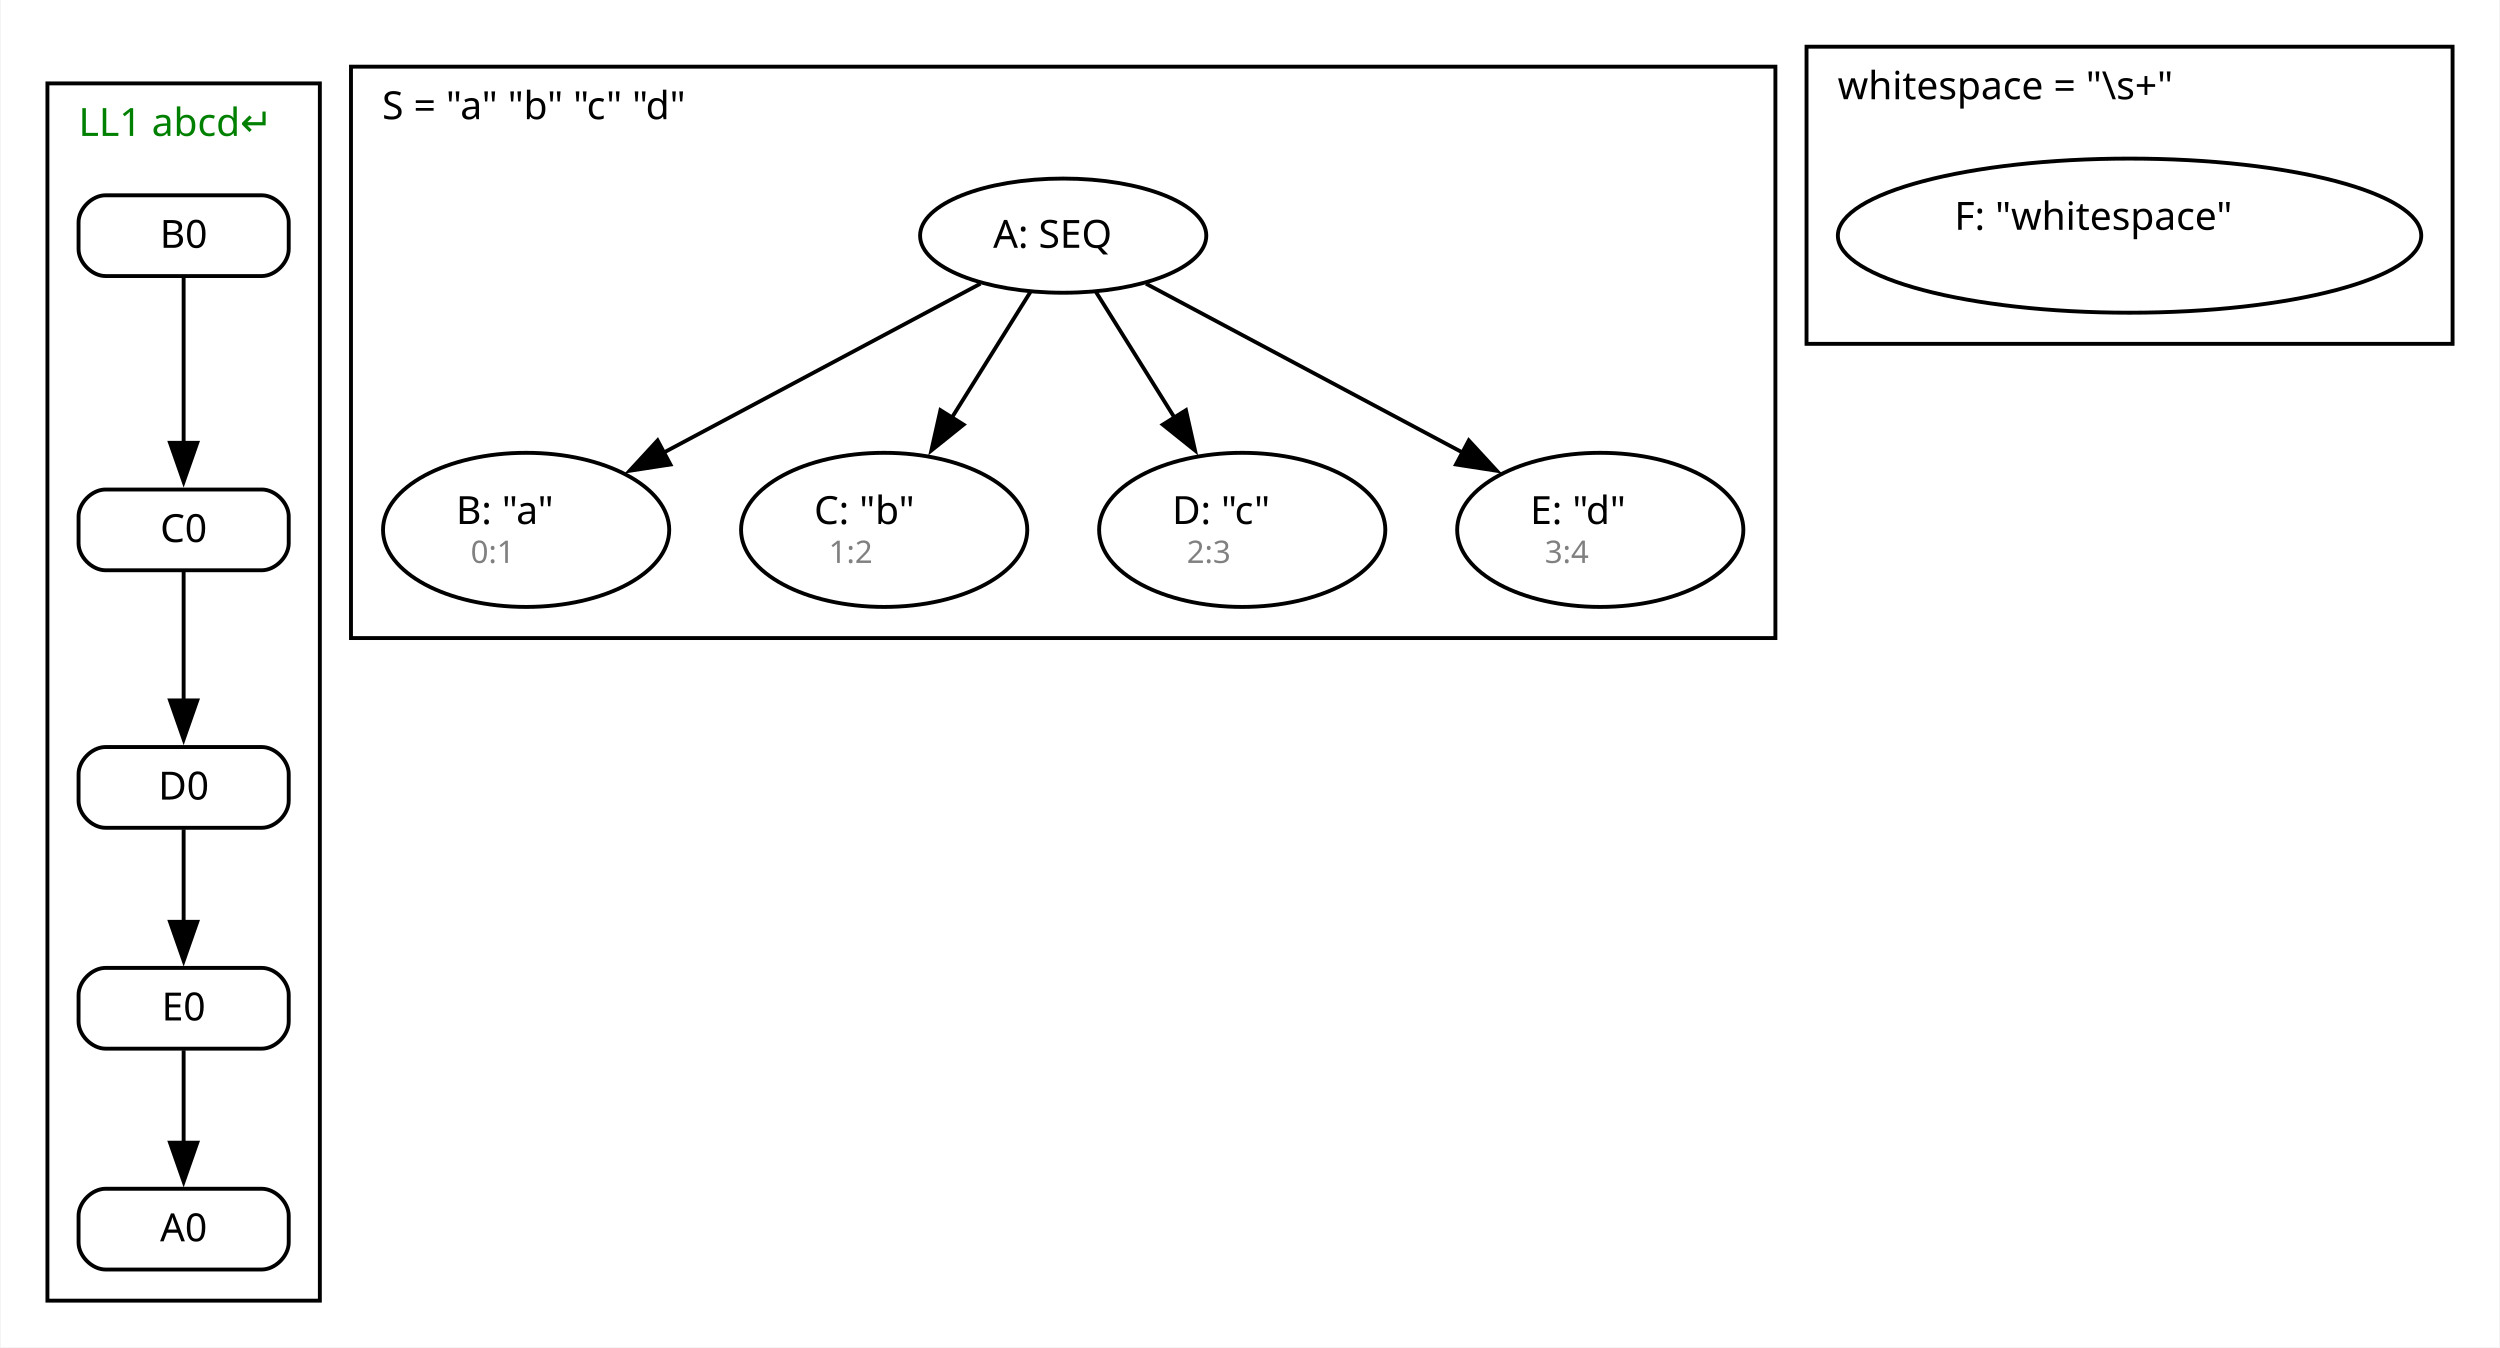
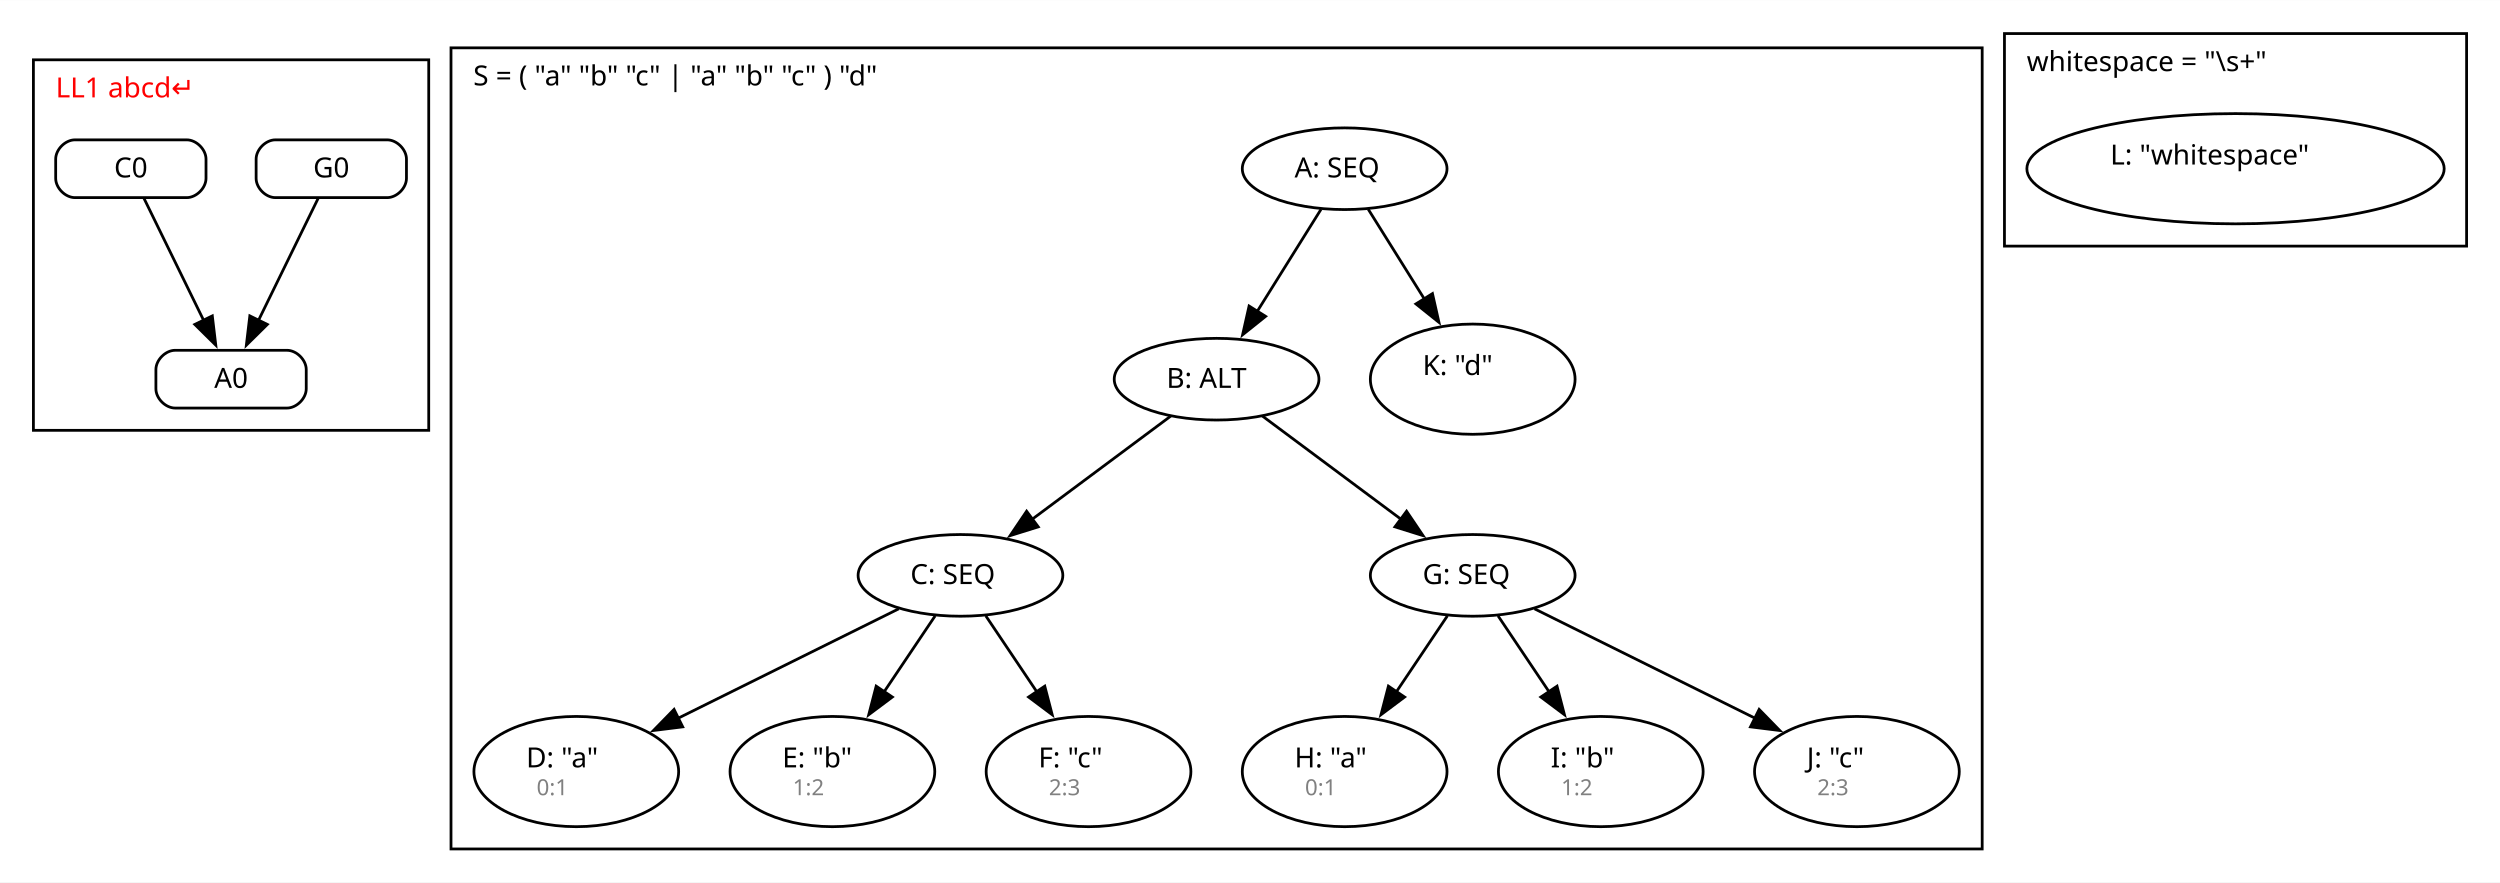
- <svg xmlns="http://www.w3.org/2000/svg" width="642pt" height="346pt" viewBox="0.00 0.00 642.00 346.20">
-   <g id="graph0" class="graph" transform="scale(1 1) rotate(0) translate(4 342.2)">
-     <polygon fill="white" stroke="none" points="-4,4 -4,-342.2 638,-342.2 638,4 -4,4" />
+ <svg xmlns="http://www.w3.org/2000/svg" width="898pt" height="317pt" viewBox="0.00 0.00 898.00 316.89">
+   <g id="graph0" class="graph" transform="scale(1 1) rotate(0) translate(4 312.89)">
+     <polygon fill="white" stroke="none" points="-4,4 -4,-312.89 894,-312.89 894,4 -4,4" />
+     <g id="clust3" class="cluster">
+       <polygon fill="none" stroke="black" points="716,-224.54 716,-300.89 882,-300.89 882,-224.54 716,-224.54" />
+       <text text-anchor="start" x="724" y="-287.39" font-family="Menlo" font-size="10.00">whitespace = "\s+"</text>
+     </g>
    <g id="clust1" class="cluster">
-       <polygon fill="none" stroke="black" points="8,-8 8,-320.77 78,-320.77 78,-8 8,-8" />
-       <text text-anchor="start" x="16" y="-307.27" font-family="Menlo" font-size="10.00" fill="green">LL1 abcd↵</text>
+       <polygon fill="none" stroke="black" points="8,-158.37 8,-291.46 150,-291.46 150,-158.37 8,-158.37" />
+       <text text-anchor="start" x="16" y="-277.96" font-family="Menlo" font-size="10.00" fill="red">LL1 abcd↵</text>
    </g>
    <g id="clust2" class="cluster">
-       <polygon fill="none" stroke="black" points="86,-178.25 86,-325.07 452,-325.07 452,-178.25 86,-178.25" />
-       <text text-anchor="start" x="94" y="-311.57" font-family="Menlo" font-size="10.00">S = "a" "b" "c" "d"</text>
-     </g>
-     <g id="clust3" class="cluster">
-       <polygon fill="none" stroke="black" points="460,-253.85 460,-330.2 626,-330.2 626,-253.85 460,-253.85" />
-       <text text-anchor="start" x="468" y="-316.7" font-family="Menlo" font-size="10.00">whitespace = "\s+"</text>
+       <polygon fill="none" stroke="black" points="158,-8 158,-295.76 708,-295.76 708,-8 158,-8" />
+       <text text-anchor="start" x="166" y="-282.26" font-family="Menlo" font-size="10.00">S = ( "a" "b" "c" | "a" "b" "c" ) "d"</text>
    </g>
    <g id="node1" class="node">
-       <path fill="none" stroke="black" d="M63.08,-93.5C63.08,-93.5 22.92,-93.5 22.92,-93.5 19.46,-93.5 16,-90.04 16,-86.58 16,-86.58 16,-79.67 16,-79.67 16,-76.21 19.46,-72.75 22.92,-72.75 22.92,-72.75 63.08,-72.75 63.08,-72.75 66.54,-72.75 70,-76.21 70,-79.67 70,-79.67 70,-86.58 70,-86.58 70,-90.04 66.54,-93.5 63.08,-93.5" />
-       <text text-anchor="middle" x="43" y="-80" font-family="Menlo" font-size="10.00">E0</text>
+       <path fill="none" stroke="black" d="M135.08,-262.71C135.08,-262.71 94.92,-262.71 94.92,-262.71 91.46,-262.71 88,-259.26 88,-255.8 88,-255.8 88,-248.88 88,-248.88 88,-245.42 91.46,-241.96 94.92,-241.96 94.92,-241.96 135.08,-241.96 135.08,-241.96 138.54,-241.96 142,-245.42 142,-248.88 142,-248.88 142,-255.8 142,-255.8 142,-259.26 138.54,-262.71 135.08,-262.71" />
+       <text text-anchor="middle" x="115" y="-249.21" font-family="Menlo" font-size="10.00">G0</text>
    </g>
    <g id="node2" class="node">
-       <path fill="none" stroke="black" d="M63.08,-36.75C63.08,-36.75 22.92,-36.75 22.92,-36.75 19.46,-36.75 16,-33.29 16,-29.83 16,-29.83 16,-22.92 16,-22.92 16,-19.46 19.46,-16 22.92,-16 22.92,-16 63.08,-16 63.08,-16 66.54,-16 70,-19.46 70,-22.92 70,-22.92 70,-29.83 70,-29.83 70,-33.29 66.54,-36.75 63.08,-36.75" />
-       <text text-anchor="middle" x="43" y="-23.25" font-family="Menlo" font-size="10.00">A0</text>
+       <path fill="none" stroke="black" d="M99.08,-187.12C99.08,-187.12 58.92,-187.12 58.92,-187.12 55.46,-187.12 52,-183.66 52,-180.2 52,-180.2 52,-173.28 52,-173.28 52,-169.83 55.46,-166.37 58.92,-166.37 58.92,-166.37 99.08,-166.37 99.08,-166.37 102.54,-166.37 106,-169.83 106,-173.28 106,-173.28 106,-180.2 106,-180.2 106,-183.66 102.54,-187.12 99.08,-187.12" />
+       <text text-anchor="middle" x="79" y="-173.62" font-family="Menlo" font-size="10.00">A0</text>
    </g>
    <g id="edge1" class="edge">
-       <path fill="none" stroke="black" d="M43,-72.34C43,-65.72 43,-56.72 43,-48.52" />
-       <polygon fill="black" stroke="black" points="46.5,-48.59 43,-38.59 39.5,-48.59 46.5,-48.59" />
+       <path fill="none" stroke="black" d="M110.29,-241.72C104.88,-230.65 95.84,-212.17 88.87,-197.91" />
+       <polygon fill="black" stroke="black" points="92.03,-196.41 84.49,-188.96 85.74,-199.48 92.03,-196.41" />
    </g>
    <g id="node3" class="node">
-       <path fill="none" stroke="black" d="M63.08,-150.25C63.08,-150.25 22.92,-150.25 22.92,-150.25 19.46,-150.25 16,-146.79 16,-143.33 16,-143.33 16,-136.42 16,-136.42 16,-132.96 19.46,-129.5 22.92,-129.5 22.92,-129.5 63.08,-129.5 63.08,-129.5 66.54,-129.5 70,-132.96 70,-136.42 70,-136.42 70,-143.33 70,-143.33 70,-146.79 66.54,-150.25 63.08,-150.25" />
-       <text text-anchor="middle" x="43" y="-136.75" font-family="Menlo" font-size="10.00">D0</text>
+       <path fill="none" stroke="black" d="M63.08,-262.71C63.08,-262.71 22.92,-262.71 22.92,-262.71 19.46,-262.71 16,-259.26 16,-255.8 16,-255.8 16,-248.88 16,-248.88 16,-245.42 19.46,-241.96 22.92,-241.96 22.92,-241.96 63.08,-241.96 63.08,-241.96 66.54,-241.96 70,-245.42 70,-248.88 70,-248.88 70,-255.8 70,-255.8 70,-259.26 66.54,-262.71 63.08,-262.71" />
+       <text text-anchor="middle" x="43" y="-249.21" font-family="Menlo" font-size="10.00">C0</text>
    </g>
    <g id="edge2" class="edge">
-       <path fill="none" stroke="black" d="M43,-129.09C43,-122.47 43,-113.47 43,-105.27" />
-       <polygon fill="black" stroke="black" points="46.5,-105.34 43,-95.34 39.5,-105.34 46.5,-105.34" />
+       <path fill="none" stroke="black" d="M47.71,-241.72C53.12,-230.65 62.16,-212.17 69.13,-197.91" />
+       <polygon fill="black" stroke="black" points="72.26,-199.48 73.51,-188.96 65.97,-196.41 72.26,-199.48" />
    </g>
    <g id="node4" class="node">
-       <path fill="none" stroke="black" d="M63.08,-216.42C63.08,-216.42 22.92,-216.42 22.92,-216.42 19.46,-216.42 16,-212.97 16,-209.51 16,-209.51 16,-202.59 16,-202.59 16,-199.13 19.46,-195.67 22.92,-195.67 22.92,-195.67 63.08,-195.67 63.08,-195.67 66.54,-195.67 70,-199.13 70,-202.59 70,-202.59 70,-209.51 70,-209.51 70,-212.97 66.54,-216.42 63.08,-216.42" />
-       <text text-anchor="middle" x="43" y="-202.92" font-family="Menlo" font-size="10.00">C0</text>
+       <ellipse fill="none" stroke="black" cx="479" cy="-252.34" rx="36.77" ry="14.67" />
+       <text text-anchor="start" x="461" y="-249.21" font-family="Menlo" font-size="10.00">A: SEQ</text>
+     </g>
+     <g id="node5" class="node">
+       <ellipse fill="none" stroke="black" cx="433" cy="-176.74" rx="36.77" ry="14.67" />
+       <text text-anchor="start" x="415" y="-173.62" font-family="Menlo" font-size="10.00">B: ALT</text>
    </g>
    <g id="edge3" class="edge">
-       <path fill="none" stroke="black" d="M43,-195.3C43,-186.54 43,-173.36 43,-162.17" />
-       <polygon fill="black" stroke="black" points="46.5,-162.23 43,-152.23 39.5,-162.23 46.5,-162.23" />
+       <path fill="none" stroke="black" d="M470.56,-237.84C464.12,-227.53 455.08,-213.08 447.49,-200.93" />
+       <polygon fill="black" stroke="black" points="450.61,-199.31 442.34,-192.69 444.67,-203.02 450.61,-199.31" />
    </g>
-     <g id="node5" class="node">
-       <path fill="none" stroke="black" d="M63.08,-292.02C63.08,-292.02 22.92,-292.02 22.92,-292.02 19.46,-292.02 16,-288.56 16,-285.11 16,-285.11 16,-278.19 16,-278.19 16,-274.73 19.46,-271.27 22.92,-271.27 22.92,-271.27 63.08,-271.27 63.08,-271.27 66.54,-271.27 70,-274.73 70,-278.19 70,-278.19 70,-285.11 70,-285.11 70,-288.56 66.54,-292.02 63.08,-292.02" />
-       <text text-anchor="middle" x="43" y="-278.52" font-family="Menlo" font-size="10.00">B0</text>
+     <g id="node14" class="node">
+       <ellipse fill="none" stroke="black" cx="525" cy="-176.74" rx="36.77" ry="19.8" />
+       <text text-anchor="start" x="507" y="-178.24" font-family="Menlo" font-size="10.00">K: "d"</text>
+       <text text-anchor="start" x="517.5" y="-168.24" font-family="Menlo" font-size="8.00" fill="gray">  </text>
+       <text text-anchor="start" x="526.5" y="-168.24" font-family="Menlo" font-size="10.00"> </text>
+     </g>
+     <g id="edge12" class="edge">
+       <path fill="none" stroke="black" d="M487.44,-237.84C493.08,-228.82 500.7,-216.62 507.61,-205.57" />
+       <polygon fill="black" stroke="black" points="510.54,-207.49 512.87,-197.15 504.6,-203.78 510.54,-207.49" />
+     </g>
+     <g id="node6" class="node">
+       <ellipse fill="none" stroke="black" cx="341" cy="-106.27" rx="36.77" ry="14.67" />
+       <text text-anchor="start" x="323" y="-103.15" font-family="Menlo" font-size="10.00">C: SEQ</text>
    </g>
    <g id="edge4" class="edge">
-       <path fill="none" stroke="black" d="M43,-271.03C43,-260.18 43,-242.21 43,-228.07" />
-       <polygon fill="black" stroke="black" points="46.5,-228.42 43,-218.42 39.5,-228.42 46.5,-228.42" />
+       <path fill="none" stroke="black" d="M416.55,-163.5C402.64,-153.15 382.47,-138.14 366.48,-126.23" />
+       <polygon fill="black" stroke="black" points="368.94,-123.7 358.83,-120.54 364.76,-129.32 368.94,-123.7" />
    </g>
-     <g id="node6" class="node">
-       <ellipse fill="none" stroke="black" cx="269" cy="-281.65" rx="36.77" ry="14.67" />
-       <text text-anchor="start" x="251" y="-278.52" font-family="Menlo" font-size="10.00">A: SEQ</text>
+     <g id="node10" class="node">
+       <ellipse fill="none" stroke="black" cx="525" cy="-106.27" rx="36.77" ry="14.67" />
+       <text text-anchor="start" x="507" y="-103.15" font-family="Menlo" font-size="10.00">G: SEQ</text>
+     </g>
+     <g id="edge8" class="edge">
+       <path fill="none" stroke="black" d="M449.45,-163.5C463.36,-153.15 483.53,-138.14 499.52,-126.23" />
+       <polygon fill="black" stroke="black" points="501.24,-129.32 507.17,-120.54 497.06,-123.7 501.24,-129.32" />
    </g>
    <g id="node7" class="node">
-       <ellipse fill="none" stroke="black" cx="131" cy="-206.05" rx="36.77" ry="19.8" />
-       <text text-anchor="start" x="113" y="-207.55" font-family="Menlo" font-size="10.00">B: "a"</text>
-       <text text-anchor="start" x="116.75" y="-197.55" font-family="Menlo" font-size="8.00" fill="gray"> 0:1 </text>
-       <text text-anchor="start" x="139.25" y="-197.55" font-family="Menlo" font-size="10.00"> </text>
+       <ellipse fill="none" stroke="black" cx="203" cy="-35.8" rx="36.77" ry="19.8" />
+       <text text-anchor="start" x="185" y="-37.3" font-family="Menlo" font-size="10.00">D: "a"</text>
+       <text text-anchor="start" x="188.75" y="-27.3" font-family="Menlo" font-size="8.00" fill="gray"> 0:1 </text>
+       <text text-anchor="start" x="211.25" y="-27.3" font-family="Menlo" font-size="10.00"> </text>
    </g>
    <g id="edge5" class="edge">
-       <path fill="none" stroke="black" d="M247.74,-269.31C226.08,-257.76 192.1,-239.64 166.38,-225.92" />
-       <polygon fill="black" stroke="black" points="168.07,-222.85 157.6,-221.24 164.78,-229.03 168.07,-222.85" />
+       <path fill="none" stroke="black" d="M318.83,-94.27C297.49,-83.68 264.85,-67.49 239.65,-54.99" />
+       <polygon fill="black" stroke="black" points="241.23,-51.86 230.72,-50.55 238.12,-58.13 241.23,-51.86" />
    </g>
    <g id="node8" class="node">
-       <ellipse fill="none" stroke="black" cx="223" cy="-206.05" rx="36.77" ry="19.8" />
-       <text text-anchor="start" x="205" y="-207.55" font-family="Menlo" font-size="10.00">C: "b"</text>
-       <text text-anchor="start" x="208.75" y="-197.55" font-family="Menlo" font-size="8.00" fill="gray"> 1:2 </text>
-       <text text-anchor="start" x="231.25" y="-197.55" font-family="Menlo" font-size="10.00"> </text>
+       <ellipse fill="none" stroke="black" cx="295" cy="-35.8" rx="36.77" ry="19.8" />
+       <text text-anchor="start" x="277" y="-37.3" font-family="Menlo" font-size="10.00">E: "b"</text>
+       <text text-anchor="start" x="280.75" y="-27.3" font-family="Menlo" font-size="8.00" fill="gray"> 1:2 </text>
+       <text text-anchor="start" x="303.25" y="-27.3" font-family="Menlo" font-size="10.00"> </text>
    </g>
    <g id="edge6" class="edge">
-       <path fill="none" stroke="black" d="M260.56,-267.15C254.92,-258.12 247.3,-245.93 240.39,-234.88" />
-       <polygon fill="black" stroke="black" points="243.4,-233.09 235.13,-226.46 237.46,-236.8 243.4,-233.09" />
+       <path fill="none" stroke="black" d="M331.91,-91.74C326.67,-83.93 319.87,-73.82 313.54,-64.4" />
+       <polygon fill="black" stroke="black" points="316.53,-62.57 308.05,-56.22 310.72,-66.48 316.53,-62.57" />
    </g>
    <g id="node9" class="node">
-       <ellipse fill="none" stroke="black" cx="315" cy="-206.05" rx="36.77" ry="19.8" />
-       <text text-anchor="start" x="297" y="-207.55" font-family="Menlo" font-size="10.00">D: "c"</text>
-       <text text-anchor="start" x="300.75" y="-197.55" font-family="Menlo" font-size="8.00" fill="gray"> 2:3 </text>
-       <text text-anchor="start" x="323.25" y="-197.55" font-family="Menlo" font-size="10.00"> </text>
+       <ellipse fill="none" stroke="black" cx="387" cy="-35.8" rx="36.77" ry="19.8" />
+       <text text-anchor="start" x="369" y="-37.3" font-family="Menlo" font-size="10.00">F: "c"</text>
+       <text text-anchor="start" x="372.75" y="-27.3" font-family="Menlo" font-size="8.00" fill="gray"> 2:3 </text>
+       <text text-anchor="start" x="395.25" y="-27.3" font-family="Menlo" font-size="10.00"> </text>
    </g>
    <g id="edge7" class="edge">
-       <path fill="none" stroke="black" d="M277.44,-267.15C283.08,-258.12 290.7,-245.93 297.61,-234.88" />
-       <polygon fill="black" stroke="black" points="300.54,-236.8 302.87,-226.46 294.6,-233.09 300.54,-236.8" />
-     </g>
-     <g id="node10" class="node">
-       <ellipse fill="none" stroke="black" cx="407" cy="-206.05" rx="36.77" ry="19.8" />
-       <text text-anchor="start" x="389" y="-207.55" font-family="Menlo" font-size="10.00">E: "d"</text>
-       <text text-anchor="start" x="392.75" y="-197.55" font-family="Menlo" font-size="8.00" fill="gray"> 3:4 </text>
-       <text text-anchor="start" x="415.25" y="-197.55" font-family="Menlo" font-size="10.00"> </text>
-     </g>
-     <g id="edge8" class="edge">
-       <path fill="none" stroke="black" d="M290.26,-269.31C311.92,-257.76 345.9,-239.64 371.62,-225.92" />
-       <polygon fill="black" stroke="black" points="373.22,-229.03 380.4,-221.24 369.93,-222.85 373.22,-229.03" />
+       <path fill="none" stroke="black" d="M350.09,-91.74C355.33,-83.93 362.13,-73.82 368.46,-64.4" />
+       <polygon fill="black" stroke="black" points="371.28,-66.48 373.95,-56.22 365.47,-62.57 371.28,-66.48" />
    </g>
    <g id="node11" class="node">
-       <ellipse fill="none" stroke="black" cx="543" cy="-281.65" rx="74.95" ry="19.8" />
-       <text text-anchor="start" x="498" y="-283.15" font-family="Menlo" font-size="10.00">F: "whitespace"</text>
-       <text text-anchor="start" x="535.5" y="-273.15" font-family="Menlo" font-size="8.00" fill="gray">  </text>
-       <text text-anchor="start" x="544.5" y="-273.15" font-family="Menlo" font-size="10.00"> </text>
+       <ellipse fill="none" stroke="black" cx="479" cy="-35.8" rx="36.77" ry="19.8" />
+       <text text-anchor="start" x="461" y="-37.3" font-family="Menlo" font-size="10.00">H: "a"</text>
+       <text text-anchor="start" x="464.75" y="-27.3" font-family="Menlo" font-size="8.00" fill="gray"> 0:1 </text>
+       <text text-anchor="start" x="487.25" y="-27.3" font-family="Menlo" font-size="10.00"> </text>
+     </g>
+     <g id="edge9" class="edge">
+       <path fill="none" stroke="black" d="M515.91,-91.74C510.67,-83.93 503.87,-73.82 497.54,-64.4" />
+       <polygon fill="black" stroke="black" points="500.53,-62.57 492.05,-56.22 494.72,-66.48 500.53,-62.57" />
+     </g>
+     <g id="node12" class="node">
+       <ellipse fill="none" stroke="black" cx="571" cy="-35.8" rx="36.77" ry="19.8" />
+       <text text-anchor="start" x="553" y="-37.3" font-family="Menlo" font-size="10.00">I: "b"</text>
+       <text text-anchor="start" x="556.75" y="-27.3" font-family="Menlo" font-size="8.00" fill="gray"> 1:2 </text>
+       <text text-anchor="start" x="579.25" y="-27.3" font-family="Menlo" font-size="10.00"> </text>
+     </g>
+     <g id="edge10" class="edge">
+       <path fill="none" stroke="black" d="M534.09,-91.74C539.33,-83.93 546.13,-73.82 552.46,-64.4" />
+       <polygon fill="black" stroke="black" points="555.28,-66.48 557.95,-56.22 549.47,-62.57 555.28,-66.48" />
+     </g>
+     <g id="node13" class="node">
+       <ellipse fill="none" stroke="black" cx="663" cy="-35.8" rx="36.77" ry="19.8" />
+       <text text-anchor="start" x="645" y="-37.3" font-family="Menlo" font-size="10.00">J: "c"</text>
+       <text text-anchor="start" x="648.75" y="-27.3" font-family="Menlo" font-size="8.00" fill="gray"> 2:3 </text>
+       <text text-anchor="start" x="671.25" y="-27.3" font-family="Menlo" font-size="10.00"> </text>
+     </g>
+     <g id="edge11" class="edge">
+       <path fill="none" stroke="black" d="M547.17,-94.27C568.51,-83.68 601.15,-67.49 626.35,-54.99" />
+       <polygon fill="black" stroke="black" points="627.88,-58.13 635.28,-50.55 624.77,-51.86 627.88,-58.13" />
+     </g>
+     <g id="node15" class="node">
+       <ellipse fill="none" stroke="black" cx="799" cy="-252.34" rx="74.95" ry="19.8" />
+       <text text-anchor="start" x="754" y="-253.84" font-family="Menlo" font-size="10.00">L: "whitespace"</text>
+       <text text-anchor="start" x="791.5" y="-243.84" font-family="Menlo" font-size="8.00" fill="gray">  </text>
+       <text text-anchor="start" x="800.5" y="-243.84" font-family="Menlo" font-size="10.00"> </text>
    </g>
  </g>
</svg>
